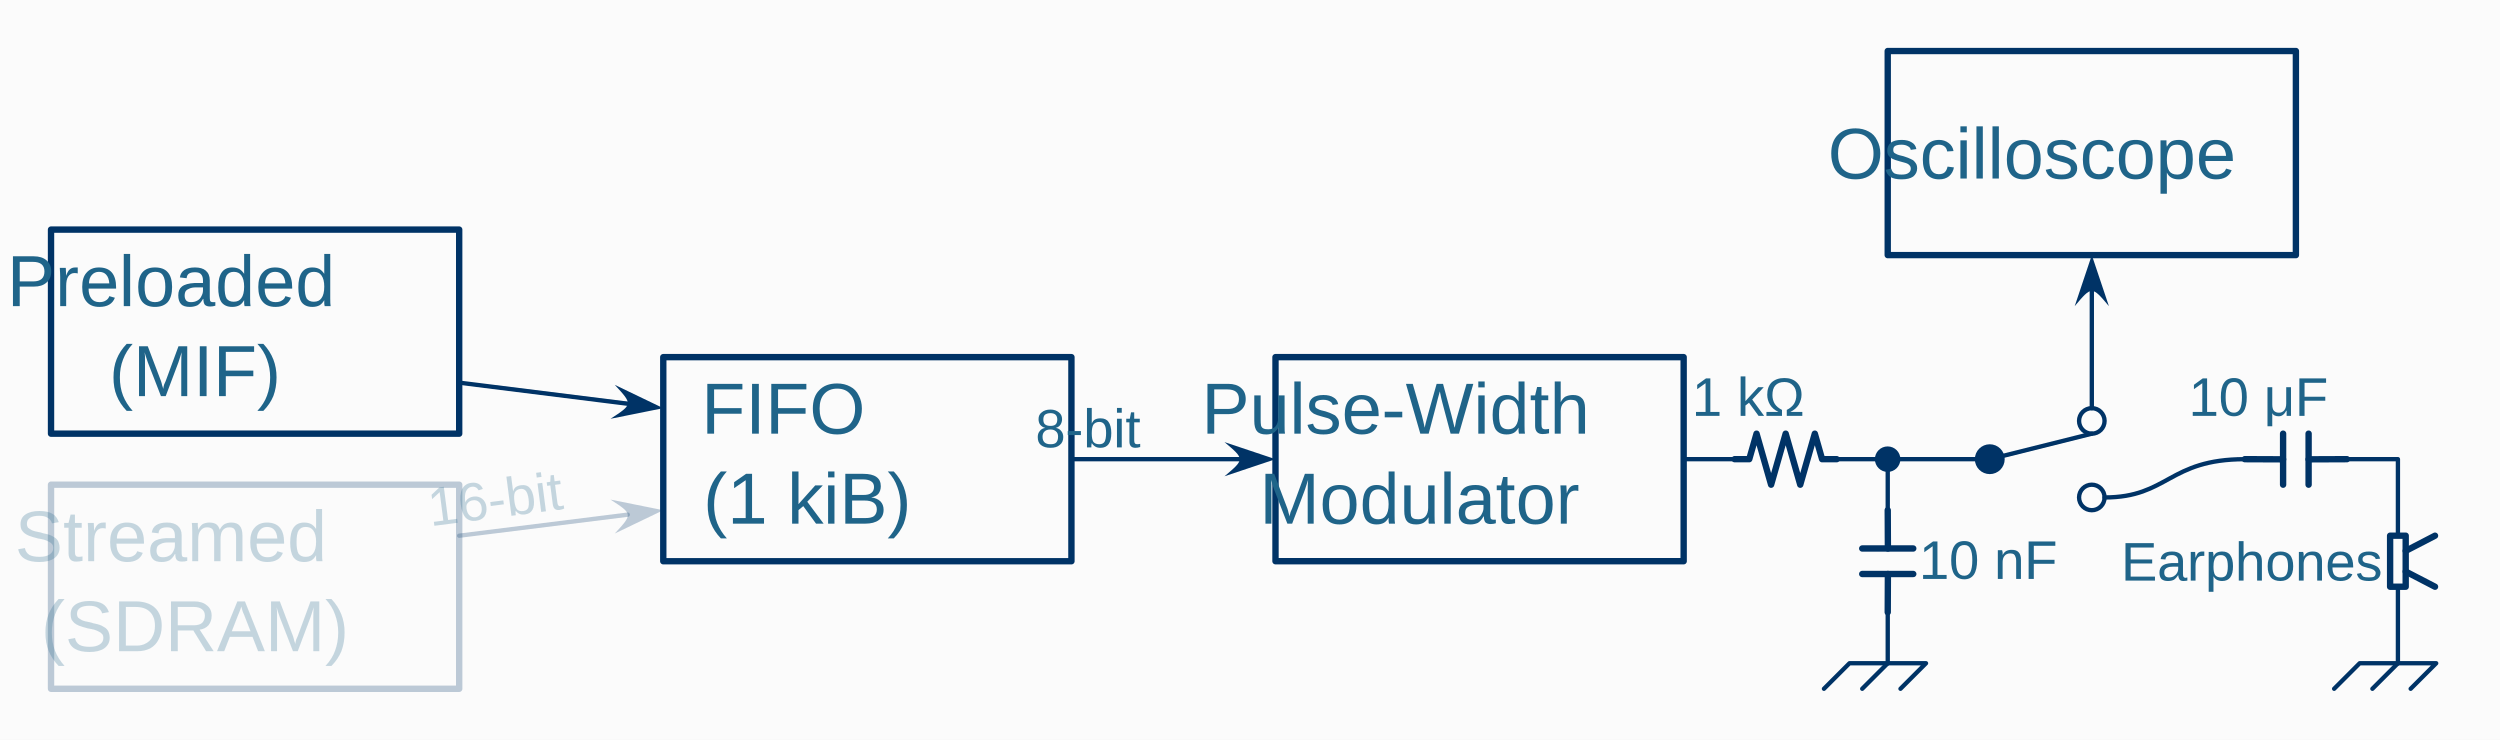
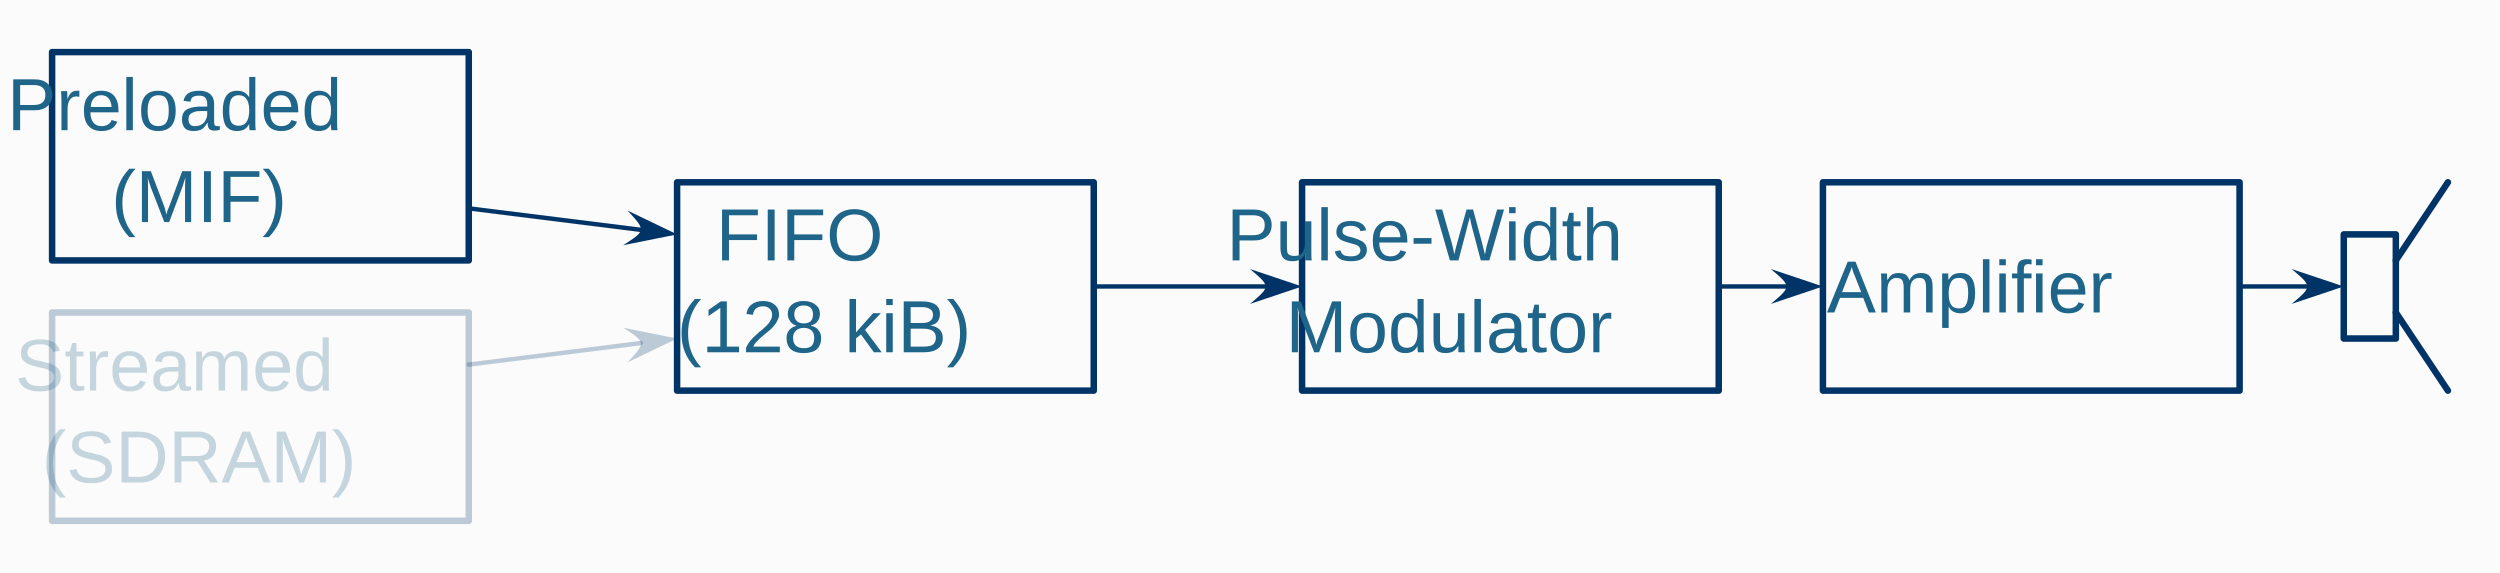
- <svg xmlns="http://www.w3.org/2000/svg" width="98mm" height="29mm" id="svg2" version="1.1" viewBox="0 0 98 29">
+ <svg xmlns="http://www.w3.org/2000/svg" width="96mm" height="22mm" id="svg2" version="1.1" viewBox="0 0 96 22">
  <defs id="defs4">
    </defs>
-   <g id="layer5" transform="translate(-296.7069,-454.0158)">
-     <rect style="fill:#ffffff;fill-opacity:0.75;stroke-width:0.265" id="rect1" width="97.999" height="29" x="296.707" y="454.016" />
+   <g id="layer5" transform="translate(-296.7069,-461.0158)" style="display:inline">
+     <rect style="fill:#ffffff;fill-opacity:0.75;stroke-width:0.228" id="rect1" width="96" height="22" x="296.707" y="461.016" />
  </g>
-   <g id="layer1" transform="translate(-197.8256,233.0646)">
-     <rect y="-219.065" x="247.825" height="8" width="16" id="rect4081-1-2-9-4" style="fill:none;stroke:#003366;stroke-width:0.25;stroke-linecap:round;stroke-linejoin:round;stroke-miterlimit:4;stroke-dasharray:none;stroke-dashoffset:0;stroke-opacity:1" />
-     <path id="path4498" d="m 263.825,-215.065 h 2" style="fill:none;stroke:#003366;stroke-width:0.17;stroke-linecap:round;stroke-linejoin:round;stroke-miterlimit:4;stroke-dasharray:none;stroke-dashoffset:0;stroke-opacity:1" />
-     <path style="fill:none;stroke:#003366;stroke-width:0.17;stroke-linecap:round;stroke-linejoin:round;stroke-miterlimit:4;stroke-dasharray:none;stroke-dashoffset:0;stroke-opacity:1" d="m 271.825,-213.065 v -2 h -2" id="path4506" />
-     <path style="fill:none;stroke:#003366;stroke-width:0.17;stroke-linecap:round;stroke-linejoin:round;stroke-miterlimit:4;stroke-dasharray:none;stroke-dashoffset:0;stroke-opacity:1" d="m 269.325,-206.065 1,-1 h 3 l -1,1" id="path4508" />
-     <path style="fill:none;stroke:#003366;stroke-width:0.17;stroke-linecap:round;stroke-linejoin:round;stroke-miterlimit:4;stroke-dasharray:none;stroke-dashoffset:0;stroke-opacity:1" d="m 271.825,-207.065 -1,1" id="path4510" />
-     <path style="fill:none;stroke:#003366;stroke-width:0.17;stroke-linecap:round;stroke-linejoin:round;stroke-miterlimit:4;stroke-dasharray:none;stroke-dashoffset:0;stroke-opacity:1" d="m 271.825,-207.065 v -2" id="path4512" />
-     <path style="fill:none;stroke:#003366;stroke-width:0.25;stroke-linecap:round;stroke-linejoin:round;stroke-miterlimit:4;stroke-dasharray:none;stroke-dashoffset:0;stroke-opacity:1" d="m 265.825,-215.065 h 0.571 l 0.286,-1 0.571,2 0.571,-2 0.571,2 0.571,-2 0.286,1 h 0.571" id="path4504" />
-     <path style="fill:none;stroke:#003366;stroke-width:0.25;stroke-linecap:round;stroke-linejoin:round;stroke-miterlimit:4;stroke-dasharray:none;stroke-dashoffset:0;stroke-opacity:1" d="m 271.825,-213.065 0.006,1.501" id="path4532" />
-     <path style="fill:none;stroke:#003366;stroke-width:0.25;stroke-linecap:round;stroke-linejoin:round;stroke-miterlimit:4;stroke-dasharray:none;stroke-dashoffset:0;stroke-opacity:1" d="m 271.831,-210.564 -0.006,1.499" id="path4534" />
-     <path style="fill:none;stroke:#003366;stroke-width:0.25;stroke-linecap:round;stroke-linejoin:round;stroke-miterlimit:4;stroke-dasharray:none;stroke-dashoffset:0;stroke-opacity:1" d="m 272.825,-210.564 h -2" id="path4536" />
-     <path style="fill:none;stroke:#003366;stroke-width:0.25;stroke-linecap:round;stroke-linejoin:round;stroke-miterlimit:4;stroke-dasharray:none;stroke-dashoffset:0;stroke-opacity:1" d="m 272.825,-211.564 h -2" id="path4538" />
-     <path style="fill:none;stroke:#003366;stroke-width:0.17;stroke-linecap:round;stroke-linejoin:round;stroke-miterlimit:4;stroke-dasharray:none;stroke-dashoffset:0;stroke-opacity:1" d="m 271.825,-215.065 h 4" id="path4540" />
-     <circle style="fill:#003366;fill-opacity:1;stroke:none;stroke-width:0.34;stroke-miterlimit:4;stroke-dasharray:none;stroke-opacity:1" id="path4105-3" cx="271.821" cy="-215.065" r="0.5" />
-     <path style="fill:none;stroke:#003366;stroke-width:0.25;stroke-linecap:round;stroke-linejoin:round;stroke-miterlimit:4;stroke-dasharray:none;stroke-dashoffset:0;stroke-opacity:1" d="m 289.824,-215.065 -1.501,0.006" id="path4532-8" />
-     <path style="fill:none;stroke:#003366;stroke-width:0.25;stroke-linecap:round;stroke-linejoin:round;stroke-miterlimit:4;stroke-dasharray:none;stroke-dashoffset:0;stroke-opacity:1" d="m 287.323,-215.059 -1.499,-0.006" id="path4534-7" />
-     <path style="fill:none;stroke:#003366;stroke-width:0.25;stroke-linecap:round;stroke-linejoin:round;stroke-miterlimit:4;stroke-dasharray:none;stroke-dashoffset:0;stroke-opacity:1" d="m 287.323,-214.065 v -2" id="path4536-4" />
-     <path style="fill:none;stroke:#003366;stroke-width:0.25;stroke-linecap:round;stroke-linejoin:round;stroke-miterlimit:4;stroke-dasharray:none;stroke-dashoffset:0;stroke-opacity:1" d="m 288.323,-214.065 v -2" id="path4538-0" />
-     <text xml:space="preserve" style="font-style:normal;font-variant:normal;font-weight:normal;font-stretch:normal;font-size:2.117px;line-height:0%;font-family:Arial;-inkscape-font-specification:Arial;text-align:center;letter-spacing:0px;word-spacing:0px;text-anchor:middle;fill:#1f6489;fill-opacity:1;stroke:none;stroke-width:0.282" x="267.825" y="-216.761" id="text3889-4-4-1-7">
-       <tspan x="267.825" y="-216.761" style="font-size:2.117px;line-height:1.25;stroke-width:0.282" id="tspan4628-8-8">1 kΩ</tspan>
-     </text>
-     <text xml:space="preserve" style="font-style:normal;font-variant:normal;font-weight:normal;font-stretch:normal;font-size:2.117px;line-height:0%;font-family:Arial;-inkscape-font-specification:Arial;text-align:center;letter-spacing:0px;word-spacing:0px;text-anchor:middle;fill:#1f6489;fill-opacity:1;stroke:none;stroke-width:0.282" x="287.824" y="-216.761" id="text3889-4-4-1-7-6">
-       <tspan x="287.824" y="-216.761" style="font-size:2.117px;line-height:1.25;stroke-width:0.282" id="tspan4628-8-8-8">10 μF</tspan>
-     </text>
-     <text xml:space="preserve" style="font-style:normal;font-variant:normal;font-weight:normal;font-stretch:normal;font-size:2.117px;line-height:0%;font-family:Arial;-inkscape-font-specification:Arial;text-align:start;letter-spacing:0px;word-spacing:0px;text-anchor:start;fill:#1f6489;fill-opacity:1;stroke:none;stroke-width:0.282" x="273.054" y="-210.371" id="text3889-4-4-1-7-6-6">
-       <tspan x="273.054" y="-210.371" style="font-size:2.117px;line-height:1.25;text-align:start;text-anchor:start;stroke-width:0.282" id="tspan4628-8-8-8-8">10 nF</tspan>
-     </text>
-     <path style="fill:none;stroke:#003366;stroke-width:0.25;stroke-linecap:round;stroke-linejoin:round;stroke-miterlimit:4;stroke-dasharray:none;stroke-dashoffset:0;stroke-opacity:1" d="m 291.518,-212.065 v 2 h 0.611 v -2 z" id="path4532-7" />
-     <path style="opacity:1;fill:none;fill-opacity:1;stroke:#003366;stroke-width:0.25;stroke-linecap:round;stroke-linejoin:round;stroke-miterlimit:4;stroke-dasharray:none;stroke-opacity:1" d="m 292.13,-211.47 1.148,-0.595" id="path4752" />
-     <path id="path4754" d="m 293.278,-210.065 -1.148,-0.595" style="opacity:1;fill:none;fill-opacity:1;stroke:#003366;stroke-width:0.25;stroke-linecap:round;stroke-linejoin:round;stroke-miterlimit:4;stroke-dasharray:none;stroke-opacity:1" />
-     <path style="opacity:1;fill:none;fill-opacity:1;stroke:#003366;stroke-width:0.17;stroke-linecap:round;stroke-linejoin:round;stroke-miterlimit:4;stroke-dasharray:none;stroke-opacity:1" d="m 289.824,-215.065 h 2 v 3" id="path4756" />
-     <path style="opacity:1;fill:none;fill-opacity:1;stroke:#003366;stroke-width:0.17;stroke-linecap:round;stroke-linejoin:round;stroke-miterlimit:4;stroke-dasharray:none;stroke-opacity:1" d="m 291.824,-210.065 v 3" id="path4758" />
-     <path id="path4760" d="m 289.324,-206.065 1,-1 h 3 l -1,1" style="fill:none;stroke:#003366;stroke-width:0.17;stroke-linecap:round;stroke-linejoin:round;stroke-miterlimit:4;stroke-dasharray:none;stroke-dashoffset:0;stroke-opacity:1" />
-     <path id="path4762" d="m 291.824,-207.065 -1,1" style="fill:none;stroke:#003366;stroke-width:0.17;stroke-linecap:round;stroke-linejoin:round;stroke-miterlimit:4;stroke-dasharray:none;stroke-dashoffset:0;stroke-opacity:1" />
-     <text xml:space="preserve" style="font-style:normal;font-variant:normal;font-weight:normal;font-stretch:normal;font-size:2.117px;line-height:0%;font-family:Arial;-inkscape-font-specification:Arial;text-align:start;letter-spacing:0px;word-spacing:0px;text-anchor:start;fill:#1f6489;fill-opacity:1;stroke:none;stroke-width:0.282" x="280.973" y="-210.305" id="text3889-4-4-1-7-6-6-7">
-       <tspan x="280.973" y="-210.305" style="font-size:2.117px;line-height:1.25;text-align:start;text-anchor:start;stroke-width:0.282" id="tspan4628-8-8-8-8-2">Earphones</tspan>
-     </text>
-   </g>
-   <g id="layer3" transform="translate(-296.7069,-454.0158)" />
-   <g id="layer2" transform="translate(-296.7069,-454.0158)">
-     <text id="text4083-7-1-5-1" y="471.016" x="354.706" style="font-style:normal;font-variant:normal;font-weight:normal;font-stretch:normal;font-size:3.387px;line-height:0%;font-family:Arial;-inkscape-font-specification:Arial;text-align:center;letter-spacing:0px;word-spacing:0px;text-anchor:middle;fill:#1f6489;fill-opacity:1;stroke:none;stroke-width:0.282" xml:space="preserve">
+   <g id="layer1" transform="translate(-197.8256,226.0646)" style="display:inline">
+     <rect y="-219.065" x="247.825" height="8" width="16" id="rect4081-1-2-9-4" style="display:inline;fill:none;stroke:#003366;stroke-width:0.25;stroke-linecap:round;stroke-linejoin:round;stroke-miterlimit:4;stroke-dasharray:none;stroke-dashoffset:0;stroke-opacity:1" />
+     <text id="text4083-7-1-5-1" y="471.016" x="354.706" style="font-style:normal;font-variant:normal;font-weight:normal;font-stretch:normal;font-size:3.387px;line-height:0%;font-family:Arial;-inkscape-font-specification:Arial;text-align:center;letter-spacing:0px;word-spacing:0px;text-anchor:middle;display:inline;fill:#1f6489;fill-opacity:1;stroke:none;stroke-width:0.282" xml:space="preserve" transform="translate(-98.88132,-687.0803)">
      <tspan y="471.016" x="354.706" id="tspan4386-3" style="font-size:2.822px;line-height:1.25;stroke-width:0.282">Pulse-Width</tspan>
      <tspan y="474.543" x="354.706" id="tspan4460" style="font-size:2.822px;line-height:1.25;stroke-width:0.282">Modulator</tspan>
    </text>
-     <g id="layer3-9" transform="translate(-226.9914,-55.52558)" />
-     <rect style="fill:none;stroke:#003366;stroke-width:0.25;stroke-linecap:round;stroke-linejoin:round;stroke-miterlimit:4;stroke-dasharray:none;stroke-dashoffset:0;stroke-opacity:1" id="rect3887-9-2-0-6" width="16" height="8" x="322.707" y="468.016" />
-     <text xml:space="preserve" style="font-style:normal;font-variant:normal;font-weight:normal;font-stretch:normal;font-size:3.387px;line-height:0%;font-family:Arial;-inkscape-font-specification:Arial;text-align:center;letter-spacing:0px;word-spacing:0px;text-anchor:middle;fill:#1f6489;fill-opacity:1;stroke:none;stroke-width:0.282" x="330.706" y="471.016" id="text3889-4-4-2-9">
+     <rect style="display:inline;fill:none;stroke:#003366;stroke-width:0.25;stroke-linecap:round;stroke-linejoin:round;stroke-miterlimit:4;stroke-dasharray:none;stroke-dashoffset:0;stroke-opacity:1" id="rect3887-9-2-0-6" width="16" height="8" x="322.707" y="468.016" transform="translate(-98.88132,-687.0803)" />
+     <text xml:space="preserve" style="font-style:normal;font-variant:normal;font-weight:normal;font-stretch:normal;font-size:3.387px;line-height:0%;font-family:Arial;-inkscape-font-specification:Arial;text-align:center;letter-spacing:0px;word-spacing:0px;text-anchor:middle;display:inline;fill:#1f6489;fill-opacity:1;stroke:none;stroke-width:0.282" x="330.706" y="471.016" id="text3889-4-4-2-9" transform="translate(-98.88132,-687.0803)">
      <tspan x="330.706" y="471.016" style="font-size:2.822px;line-height:1.25;stroke-width:0.282" id="tspan4832-4">FIFO</tspan>
-       <tspan x="330.706" y="474.543" style="font-size:2.822px;line-height:1.25;stroke-width:0.282" id="tspan4614">(1 kiB)</tspan>
+       <tspan x="330.706" y="474.543" style="font-size:2.822px;line-height:1.25;stroke-width:0.282" id="tspan4614">(128 kiB)</tspan>
    </text>
-     <circle style="opacity:1;fill:none;fill-opacity:1;stroke:#003366;stroke-width:0.17;stroke-linecap:round;stroke-linejoin:round;stroke-miterlimit:4;stroke-dasharray:none;stroke-opacity:1" id="path4836-53" cx="-473.516" cy="378.706" r="0.5" transform="rotate(-90)" />
-     <circle style="opacity:1;fill:none;fill-opacity:1;stroke:#003366;stroke-width:0.17;stroke-linecap:round;stroke-linejoin:round;stroke-miterlimit:4;stroke-dasharray:none;stroke-opacity:1" id="path4836-5-0" cx="-470.516" cy="378.706" r="0.5" transform="rotate(-90)" />
-     <circle style="opacity:1;fill:#003366;fill-opacity:1;stroke:#003366;stroke-width:0.17;stroke-linecap:round;stroke-linejoin:round;stroke-miterlimit:4;stroke-dasharray:none;stroke-opacity:1" id="path4836-4-1" cx="-472.016" cy="374.706" r="0.5" transform="rotate(-90)" />
-     <path style="opacity:1;fill:none;fill-opacity:1;stroke:#003366;stroke-width:0.17;stroke-linecap:round;stroke-linejoin:round;stroke-miterlimit:4;stroke-dasharray:none;stroke-opacity:1" d="m 374.706,472.016 4,-1" id="path4868-9" />
-     <path style="opacity:1;fill:none;fill-opacity:1;stroke:#003366;stroke-width:0.17;stroke-linecap:round;stroke-linejoin:round;stroke-miterlimit:4;stroke-dasharray:none;stroke-opacity:1" d="m 379.206,473.516 c 2.5,0 2.5,-1.5 5.5,-1.5" id="path4949-6" />
-     <rect style="fill:none;stroke:#003366;stroke-width:0.25;stroke-linecap:round;stroke-linejoin:round;stroke-miterlimit:4;stroke-dasharray:none;stroke-dashoffset:0;stroke-opacity:1" id="rect3887-8-8" width="16" height="8" x="370.706" y="456.016" />
-     <text xml:space="preserve" style="font-style:normal;font-variant:normal;font-weight:normal;font-stretch:normal;font-size:3.387px;line-height:0%;font-family:Arial;-inkscape-font-specification:Arial;text-align:center;letter-spacing:0px;word-spacing:0px;text-anchor:middle;fill:#1f6489;fill-opacity:1;stroke:none;stroke-width:0.282" x="378.706" y="461.016" id="text3889-3-8">
-       <tspan x="378.706" y="461.016" id="tspan3897-3-1" style="font-size:2.822px;line-height:1.25;stroke-width:0.282">Oscilloscope</tspan>
-     </text>
-     <rect style="fill:none;stroke:#003366;stroke-width:0.25;stroke-linecap:round;stroke-linejoin:round;stroke-miterlimit:4;stroke-dasharray:none;stroke-dashoffset:0;stroke-opacity:1" id="rect3887-9-2-0-6-3" width="16" height="8" x="298.707" y="463.016" />
-     <text xml:space="preserve" style="font-style:normal;font-variant:normal;font-weight:normal;font-stretch:normal;font-size:3.387px;line-height:0%;font-family:Arial;-inkscape-font-specification:Arial;text-align:center;letter-spacing:0px;word-spacing:0px;text-anchor:middle;fill:#1f6489;fill-opacity:1;stroke:none;stroke-width:0.282" x="306.707" y="466.016" id="text3889-4-4-2-9-0">
+     <rect style="display:inline;fill:none;stroke:#003366;stroke-width:0.25;stroke-linecap:round;stroke-linejoin:round;stroke-miterlimit:4;stroke-dasharray:none;stroke-dashoffset:0;stroke-opacity:1" id="rect3887-9-2-0-6-3" width="16" height="8" x="298.707" y="463.016" transform="translate(-98.88132,-687.0803)" />
+     <text xml:space="preserve" style="font-style:normal;font-variant:normal;font-weight:normal;font-stretch:normal;font-size:3.387px;line-height:0%;font-family:Arial;-inkscape-font-specification:Arial;text-align:center;letter-spacing:0px;word-spacing:0px;text-anchor:middle;display:inline;fill:#1f6489;fill-opacity:1;stroke:none;stroke-width:0.282" x="306.707" y="466.016" id="text3889-4-4-2-9-0" transform="translate(-98.88132,-687.0803)">
      <tspan x="306.707" y="466.016" style="font-size:2.822px;line-height:1.25;stroke-width:0.282" id="tspan4614-2">Preloaded</tspan>
      <tspan x="306.707" y="469.543" style="font-size:2.822px;line-height:1.25;stroke-width:0.282" id="tspan4660">(MIF)</tspan>
    </text>
-     <rect y="473.016" x="298.707" height="8" width="16" id="rect4646" style="opacity:0.25;fill:none;stroke:#003366;stroke-width:0.25;stroke-linecap:round;stroke-linejoin:round;stroke-miterlimit:4;stroke-dasharray:none;stroke-dashoffset:0;stroke-opacity:1" />
-     <text id="text4652" y="476.016" x="306.707" style="font-style:normal;font-variant:normal;font-weight:normal;font-stretch:normal;font-size:3.387px;line-height:0%;font-family:Arial;-inkscape-font-specification:Arial;text-align:center;letter-spacing:0px;word-spacing:0px;text-anchor:middle;opacity:0.25;fill:#1f6489;fill-opacity:1;stroke:none;stroke-width:0.282" xml:space="preserve">
+     <rect y="473.016" x="298.707" height="8" width="16" id="rect4646" style="display:inline;opacity:0.25;fill:none;stroke:#003366;stroke-width:0.25;stroke-linecap:round;stroke-linejoin:round;stroke-miterlimit:4;stroke-dasharray:none;stroke-dashoffset:0;stroke-opacity:1" transform="translate(-98.88132,-687.0803)" />
+     <text id="text4652" y="476.016" x="306.707" style="font-style:normal;font-variant:normal;font-weight:normal;font-stretch:normal;font-size:3.387px;line-height:0%;font-family:Arial;-inkscape-font-specification:Arial;text-align:center;letter-spacing:0px;word-spacing:0px;text-anchor:middle;display:inline;opacity:0.25;fill:#1f6489;fill-opacity:1;stroke:none;stroke-width:0.282" xml:space="preserve" transform="translate(-98.88132,-687.0803)">
      <tspan id="tspan4650" style="font-size:2.822px;line-height:1.25;stroke-width:0.282" y="476.016" x="306.707">Streamed</tspan>
      <tspan style="font-size:2.822px;line-height:1.25;stroke-width:0.282" y="479.543" x="306.707" id="tspan4664">(SDRAM)</tspan>
    </text>
-     <text xml:space="preserve" style="font-style:normal;font-variant:normal;font-weight:normal;font-stretch:normal;font-size:2.117px;line-height:0%;font-family:Arial;-inkscape-font-specification:Arial;text-align:center;letter-spacing:0px;word-spacing:0px;text-anchor:middle;opacity:0.25;fill:#1f6489;fill-opacity:1;stroke:none;stroke-width:0.282" x="254.049" y="511.033" id="text3889-4-4-2-9-0-6" transform="rotate(-7.38943)">
-       <tspan x="254.049" y="511.033" style="font-size:2.117px;line-height:1.25;stroke-width:0.282" id="tspan4660-1">16-bit</tspan>
+     <path style="display:inline;fill:none;fill-opacity:1;stroke:#003366;stroke-width:0.17;stroke-linecap:round;stroke-linejoin:round;stroke-miterlimit:4;stroke-dasharray:none;stroke-opacity:1" d="m 338.707,472.016 7,-5e-5" id="path4951" transform="translate(-98.88132,-687.0803)" />
+     <path style="display:inline;fill:none;fill-opacity:1;stroke:#003366;stroke-width:0.17;stroke-linecap:round;stroke-linejoin:round;stroke-miterlimit:4;stroke-dasharray:none;stroke-opacity:1" d="m 314.707,469.016 7,0.875" id="path4951-7" transform="translate(-98.88132,-687.0803)" />
+     <path id="path4654" d="m 314.707,475.016 6.607,-0.826" style="display:inline;opacity:0.25;fill:none;fill-opacity:1;stroke:#003366;stroke-width:0.17;stroke-linecap:round;stroke-linejoin:round;stroke-miterlimit:4;stroke-dasharray:none;stroke-opacity:1" transform="translate(-98.88132,-687.0803)" />
+     <path style="display:inline;fill:#003366;fill-opacity:1;stroke:none;stroke-width:0.17;stroke-linecap:round;stroke-linejoin:round;stroke-miterlimit:4;stroke-dasharray:none;stroke-dashoffset:0;stroke-opacity:1" d="m 344.707,471.346 2,0.67 -2,0.67 c 0.795,-0.67 0.795,-0.67 0,-1.34 z" id="path6-6-8-8-51-6-3" transform="translate(-98.88132,-687.0803)" />
+     <path style="display:inline;fill:#003468;fill-opacity:0.251;stroke:none;stroke-width:0.17;stroke-linecap:round;stroke-linejoin:round;stroke-miterlimit:4;stroke-dasharray:none;stroke-dashoffset:0;stroke-opacity:1" d="m 320.806,474.93 1.901,-0.914 -2.068,-0.416 c 0.873,0.566 0.873,0.566 0.167,1.33 z" id="path1" transform="translate(-98.88132,-687.0803)" />
+     <path style="display:inline;fill:#003366;fill-opacity:1;stroke:none;stroke-width:0.17;stroke-linecap:round;stroke-linejoin:round;stroke-miterlimit:4;stroke-dasharray:none;stroke-dashoffset:0;stroke-opacity:1" d="m 320.806,469.102 1.901,0.914 -2.068,0.416 c 0.873,-0.566 0.873,-0.566 0.167,-1.33 z" id="path6-6-8-8-51-6-4" transform="translate(-98.88132,-687.0803)" />
+     <rect style="display:inline;fill:none;stroke:#003366;stroke-width:0.25;stroke-linecap:round;stroke-linejoin:round;stroke-miterlimit:4;stroke-dasharray:none;stroke-dashoffset:0;stroke-opacity:1" id="rect4-4-1" width="16" height="8" x="366.707" y="468.016" transform="translate(-98.88132,-687.0803)" />
+     <text xml:space="preserve" style="font-style:normal;font-variant:normal;font-weight:normal;font-stretch:normal;font-size:3.387px;line-height:0%;font-family:Arial;-inkscape-font-specification:Arial;text-align:center;letter-spacing:0px;word-spacing:0px;text-anchor:middle;display:inline;fill:#1f6489;fill-opacity:1;stroke:none;stroke-width:0.282" x="374.707" y="473.016" id="text6-5-1" transform="translate(-98.88132,-687.0803)">
+       <tspan x="374.707" y="473.016" style="font-size:2.822px;line-height:1.25;fill:#1f6489;fill-opacity:1;stroke-width:0.282" id="tspan8-2">Amplifier</tspan>
    </text>
-     <text xml:space="preserve" style="font-style:normal;font-variant:normal;font-weight:normal;font-stretch:normal;font-size:3.387px;line-height:0%;font-family:Arial;-inkscape-font-specification:Arial;text-align:center;letter-spacing:0px;word-spacing:0px;text-anchor:middle;fill:#1f6489;fill-opacity:1;stroke:none;stroke-width:0.282" x="341.706" y="471.553" id="text3889-4-4-2-9-0-2">
-       <tspan x="341.706" y="471.553" style="font-size:2.117px;line-height:1.25;stroke-width:0.282" id="tspan4660-6">8-bit</tspan>
-     </text>
-     <path style="fill:none;fill-opacity:1;stroke:#003366;stroke-width:0.17;stroke-linecap:round;stroke-linejoin:round;stroke-miterlimit:4;stroke-dasharray:none;stroke-opacity:1" d="m 338.707,472.016 7,-5e-5" id="path4951" />
-     <path style="fill:none;fill-opacity:1;stroke:#003366;stroke-width:0.17;stroke-linecap:round;stroke-linejoin:round;stroke-miterlimit:4;stroke-dasharray:none;stroke-opacity:1" d="m 378.706,470.016 4.2e-4,-5" id="path5009" />
-     <path style="fill:#003366;fill-opacity:1;stroke:none;stroke-width:0.17;stroke-linecap:round;stroke-linejoin:round;stroke-miterlimit:4;stroke-dasharray:none;stroke-dashoffset:0;stroke-opacity:1" d="m 378.036,466.016 0.67,-2 0.67,2 c -0.67,-0.795 -0.67,-0.795 -1.34,-10e-6 z" id="path6-6-8-8-51-6" />
-     <path style="fill:none;fill-opacity:1;stroke:#003366;stroke-width:0.17;stroke-linecap:round;stroke-linejoin:round;stroke-miterlimit:4;stroke-dasharray:none;stroke-opacity:1" d="m 314.707,469.016 7,0.875" id="path4951-7" />
-     <path id="path4654" d="m 314.707,475.016 6.607,-0.826" style="opacity:0.25;fill:none;fill-opacity:1;stroke:#003366;stroke-width:0.17;stroke-linecap:round;stroke-linejoin:round;stroke-miterlimit:4;stroke-dasharray:none;stroke-opacity:1" />
-     <path style="fill:#003366;fill-opacity:1;stroke:none;stroke-width:0.17;stroke-linecap:round;stroke-linejoin:round;stroke-miterlimit:4;stroke-dasharray:none;stroke-dashoffset:0;stroke-opacity:1" d="m 344.707,471.346 2,0.67 -2,0.67 c 0.795,-0.67 0.795,-0.67 0,-1.34 z" id="path6-6-8-8-51-6-3" />
-     <path style="fill:#003468;fill-opacity:0.251;stroke:none;stroke-width:0.17;stroke-linecap:round;stroke-linejoin:round;stroke-miterlimit:4;stroke-dasharray:none;stroke-dashoffset:0;stroke-opacity:1" d="m 320.806,474.93 1.901,-0.914 -2.068,-0.416 c 0.873,0.566 0.873,0.566 0.167,1.33 z" id="path1" />
-     <path style="fill:#003366;fill-opacity:1;stroke:none;stroke-width:0.17;stroke-linecap:round;stroke-linejoin:round;stroke-miterlimit:4;stroke-dasharray:none;stroke-dashoffset:0;stroke-opacity:1" d="m 320.806,469.102 1.901,0.914 -2.068,0.416 c 0.873,-0.566 0.873,-0.566 0.167,-1.33 z" id="path6-6-8-8-51-6-4" />
+     <rect style="display:inline;fill:none;fill-rule:evenodd;stroke:#003366;stroke-width:0.25;stroke-linecap:round;stroke-linejoin:round;stroke-dasharray:none;stroke-dashoffset:1.478;stroke-opacity:1" id="rect9" width="2" height="4" x="386.707" y="470.016" transform="translate(-98.88132,-687.0803)" />
+     <path style="display:inline;fill:none;fill-rule:evenodd;stroke:#003366;stroke-width:0.25;stroke-linecap:round;stroke-linejoin:round;stroke-dasharray:none;stroke-dashoffset:1.478;stroke-opacity:1" d="m 388.707,471.016 2,-3" id="path9" transform="translate(-98.88132,-687.0803)" />
+     <path style="display:inline;fill:none;fill-rule:evenodd;stroke:#003366;stroke-width:0.25;stroke-linecap:round;stroke-linejoin:round;stroke-dasharray:none;stroke-dashoffset:1.478;stroke-opacity:1" d="m 388.707,473.016 2,3" id="path10" transform="translate(-98.88132,-687.0803)" />
+     <path id="path11" d="m 382.707,472.016 3,-1.5e-4" style="display:inline;fill:none;stroke:#003366;stroke-width:0.17;stroke-linecap:round;stroke-linejoin:round;stroke-miterlimit:4;stroke-dasharray:none;stroke-dashoffset:0;stroke-opacity:1" transform="translate(-98.88132,-687.0803)" />
+     <path style="display:inline;fill:#003366;fill-opacity:1;stroke:none;stroke-width:0.17;stroke-linecap:round;stroke-linejoin:round;stroke-miterlimit:4;stroke-dasharray:none;stroke-dashoffset:0;stroke-opacity:1" d="m 384.707,471.346 2,0.67 -2,0.67 c 0.795,-0.67 0.795,-0.67 0,-1.34 z" id="path12" transform="translate(-98.88132,-687.0803)" />
+     <path id="path15" d="m 362.707,472.016 3,-1.4e-4" style="display:inline;fill:none;stroke:#003366;stroke-width:0.17;stroke-linecap:round;stroke-linejoin:round;stroke-miterlimit:4;stroke-dasharray:none;stroke-dashoffset:0;stroke-opacity:1" transform="translate(-98.88132,-687.0803)" />
+     <path style="display:inline;fill:#003366;fill-opacity:1;stroke:none;stroke-width:0.17;stroke-linecap:round;stroke-linejoin:round;stroke-miterlimit:4;stroke-dasharray:none;stroke-dashoffset:0;stroke-opacity:1" d="m 364.707,471.346 2,0.67 -2,0.67 c 0.795,-0.67 0.795,-0.67 0,-1.34 z" id="path16" transform="translate(-98.88132,-687.0803)" />
  </g>
</svg>
